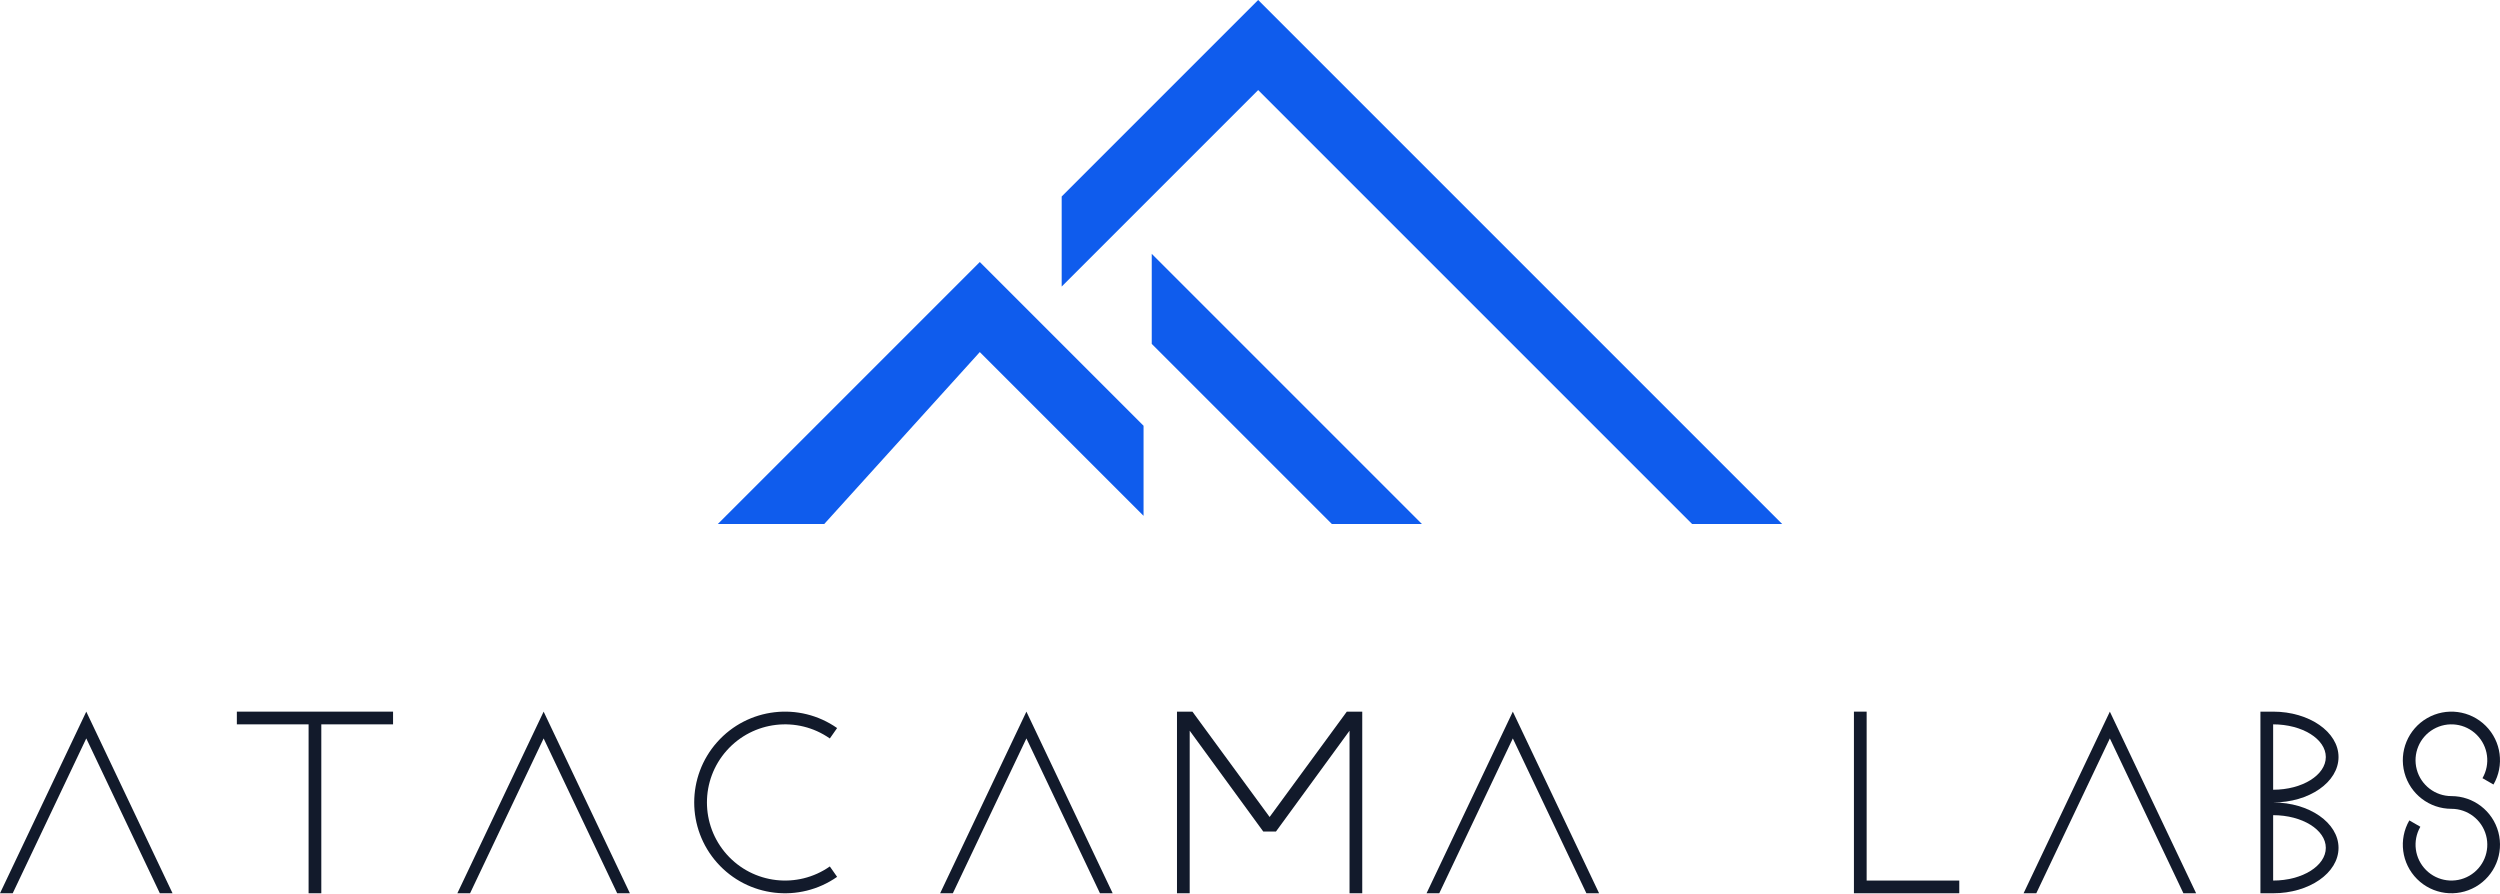
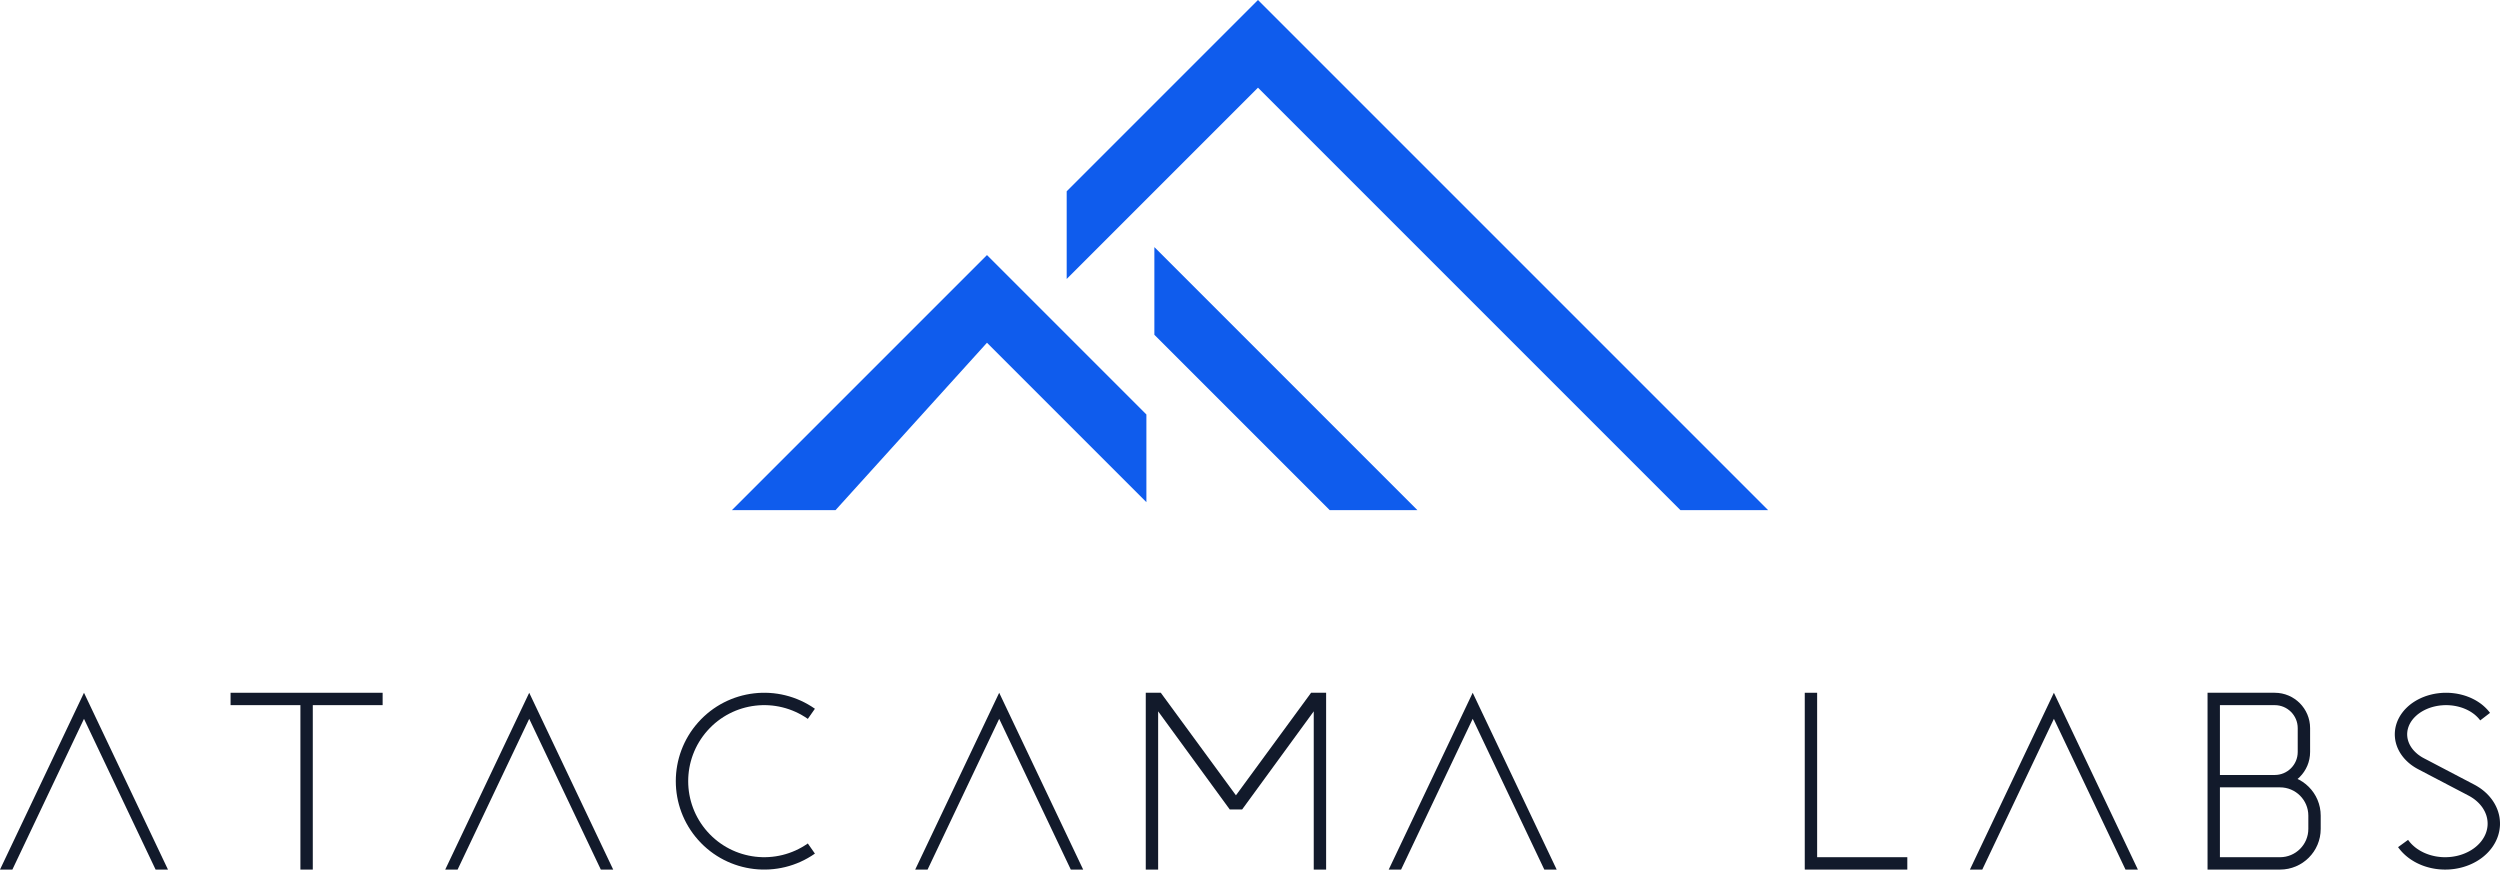
- <svg xmlns="http://www.w3.org/2000/svg" viewBox="0 0 1376.4 491.8" width="1376.4" height="491.8" role="img" aria-label="ATACAMA LABS">
-   <g fill="#0F5CED" transform="translate(395.19 0) scale(4.50781)">
+ <svg xmlns="http://www.w3.org/2000/svg" viewBox="0 0 1413.9 491.8" width="1413.9" height="491.8" role="img" aria-label="ATACAMA LABS">
+   <g fill="#0F5CED" transform="translate(413.94 0) scale(4.508)">
    <path d="M42 24 L66 0 L130 64 L119 64 L66 11 L42 35 Z" />
    <path d="M0 64 L32 32 L52 52 L52 63 L32 43 L13 64 Z" />
    <path d="M53 31 L86 64 L75 64 L53 42 Z" />
  </g>
  <g fill="#121A2B" transform="translate(0 391.8)">
    <path transform="translate(0 0)" d="M0 100 L47.5 0 L95 100 L88 100 L47.5 14.74 L7 100 Z" />
    <path transform="translate(130.4 0)" d="M0 0 L86 0 L86 7 L46.5 7 L46.5 100 L39.5 100 L39.5 7 L0 7 Z" />
    <path transform="translate(251.8 0)" d="M0 100 L47.5 0 L95 100 L88 100 L47.5 14.74 L7 100 Z" />
    <path transform="translate(382.2 0)" d="M78.68 9.04 A50 50 0 1 0 78.68 90.96 L74.67 85.23 A43 43 0 1 1 74.67 14.77 Z" />
    <path transform="translate(517.6 0)" d="M0 100 L47.5 0 L95 100 L88 100 L47.5 14.74 L7 100 Z" />
    <path transform="translate(648 0)" d="M0 0 L8.5 0 L51 58 L93.5 0 L102 0 L102 100 L95 100 L95 10.5 L54.5 66 L47.5 66 L7 10.5 L7 100 L0 100 Z" />
    <path transform="translate(785.4 0)" d="M0 100 L47.5 0 L95 100 L88 100 L47.5 14.74 L7 100 Z" />
    <path transform="translate(1020.7 0)" d="M0 0 L7 0 L7 93 L58 93 L58 100 L0 100 Z" />
    <path transform="translate(1114.1 0)" d="M0 100 L47.5 0 L95 100 L88 100 L47.5 14.74 L7 100 Z" />
-     <path transform="translate(1244.5 0)" d="M0 0 L7 0 L7 100 L0 100 Z M7 0 A36 25 0 0 1 7 50 L7 43 A29 18 0 0 0 7 7 Z M7 50 A36 25 0 0 1 7 100 L7 93 A29 18 0 0 0 7 57 Z" />
-     <path transform="translate(1322.9 0)" d="M49.91 40.13 A26.75 26.75 0 1 0 26.75 53.5 L26.75 46.5 A19.75 19.75 0 1 1 43.85 36.63 Z M26.75 46.5 A26.75 26.75 0 1 1 3.58 59.88 L9.65 63.38 A19.75 19.75 0 1 0 26.75 53.5 Z" />
+     <path transform="translate(1248.5 0)" d="M0 0 L7 0 L7 100 L0 100 Z M3 0 L38 0 A20 20 0 0 1 58 20 L58 33.5 A20 20 0 0 1 38 53.5 L3 53.5 Z M3 7 L3 46.5 L38 46.5 A13 13 0 0 0 51 33.5 L51 20 A13 13 0 0 0 38 7 Z M3 46.5 L41 46.5 A23 23 0 0 1 64 69.5 L64 77 A23 23 0 0 1 41 100 L3 100 Z M3 53.5 L3 93 L41 93 A16 16 0 0 0 57 77 L57 69.5 A16 16 0 0 0 41 53.5 Z" />
+     <path transform="translate(1351.9 0)" d="M56.36 11.37 L55.86 10.72 L55.29 10.03 L54.7 9.37 L54.07 8.72 L53.42 8.09 L52.75 7.48 L52.05 6.89 L51.33 6.32 L50.58 5.78 L49.82 5.26 L49.03 4.76 L48.22 4.28 L47.4 3.83 L46.55 3.4 L45.69 2.99 L44.82 2.61 L43.93 2.26 L43.03 1.92 L42.11 1.62 L41.18 1.34 L40.24 1.09 L39.3 0.86 L38.34 0.66 L37.38 0.48 L36.41 0.34 L35.43 0.22 L34.45 0.12 L33.47 0.05 L32.49 0.01 L31.5 0 L30.51 0.01 L29.53 0.05 L28.55 0.12 L27.57 0.22 L26.59 0.34 L25.62 0.48 L24.66 0.66 L23.7 0.86 L22.76 1.09 L21.82 1.34 L20.89 1.62 L19.97 1.92 L19.07 2.26 L18.18 2.61 L17.31 2.99 L16.45 3.4 L15.6 3.83 L14.78 4.28 L13.97 4.76 L13.18 5.26 L12.42 5.78 L11.67 6.32 L10.95 6.89 L10.25 7.48 L9.58 8.09 L8.93 8.72 L8.3 9.37 L7.71 10.03 L7.14 10.72 L6.6 11.43 L6.09 12.15 L5.61 12.88 L5.16 13.64 L4.75 14.41 L4.36 15.19 L4.01 15.98 L3.7 16.79 L3.42 17.6 L3.18 18.43 L2.97 19.26 L2.8 20.1 L2.67 20.94 L2.58 21.79 L2.52 22.65 L2.5 23.5 L2.52 24.35 L2.58 25.21 L2.67 26.06 L2.8 26.9 L2.97 27.74 L3.18 28.57 L3.42 29.4 L3.7 30.21 L4.01 31.02 L4.36 31.81 L4.75 32.59 L5.16 33.36 L5.61 34.12 L6.09 34.85 L6.6 35.57 L7.14 36.28 L7.71 36.97 L8.3 37.63 L8.93 38.28 L9.58 38.91 L10.25 39.52 L10.95 40.11 L11.67 40.68 L12.42 41.22 L13.18 41.74 L13.97 42.24 L14.78 42.72 L15.56 43.15 L15.69 43.22 L18.54 44.71 L21.39 46.21 L24.24 47.7 L27.09 49.19 L29.94 50.68 L32.79 52.18 L35.64 53.67 L38.49 55.16 L41.34 56.65 L44.18 58.14 L44.9 58.53 L45.58 58.93 L46.24 59.35 L46.89 59.78 L47.51 60.23 L48.11 60.7 L48.69 61.19 L49.25 61.69 L49.78 62.2 L50.29 62.72 L50.77 63.26 L51.23 63.81 L51.67 64.37 L52.08 64.94 L52.46 65.52 L52.81 66.11 L53.14 66.7 L53.45 67.3 L53.72 67.91 L53.97 68.52 L54.2 69.14 L54.39 69.76 L54.56 70.39 L54.7 71.02 L54.81 71.65 L54.9 72.28 L54.96 72.92 L54.99 73.55 L55 74.19 L54.98 74.83 L54.93 75.46 L54.85 76.1 L54.75 76.73 L54.62 77.36 L54.46 77.99 L54.28 78.61 L54.07 79.23 L53.83 79.85 L53.56 80.46 L53.27 81.06 L52.95 81.66 L52.6 82.25 L52.23 82.83 L51.83 83.4 L51.41 83.97 L50.96 84.52 L50.49 85.06 L49.99 85.59 L49.46 86.11 L48.92 86.61 L48.35 87.1 L47.75 87.58 L47.14 88.04 L46.5 88.48 L45.85 88.91 L45.17 89.31 L44.48 89.7 L43.76 90.07 L43.03 90.42 L42.29 90.75 L41.53 91.06 L40.75 91.35 L39.97 91.62 L39.17 91.86 L38.35 92.08 L37.53 92.28 L36.7 92.45 L35.87 92.6 L35.02 92.73 L34.17 92.83 L33.32 92.91 L32.46 92.96 L31.6 92.99 L30.74 93 L29.88 92.98 L29.02 92.94 L28.17 92.87 L27.32 92.77 L26.47 92.66 L25.63 92.52 L24.8 92.35 L23.97 92.16 L23.16 91.95 L22.35 91.72 L21.56 91.46 L20.78 91.18 L20.01 90.88 L19.26 90.56 L18.53 90.22 L17.81 89.85 L17.1 89.47 L16.42 89.07 L15.76 88.65 L15.11 88.22 L14.49 87.77 L13.89 87.3 L13.31 86.81 L12.75 86.31 L12.22 85.8 L11.71 85.28 L11.23 84.74 L10.77 84.19 L10.32 83.61 L10.02 83.19 L4.35 87.31 L4.73 87.83 L5.32 88.58 L5.94 89.33 L6.6 90.06 L7.28 90.76 L7.99 91.44 L8.73 92.11 L9.49 92.74 L10.28 93.36 L11.09 93.95 L11.93 94.51 L12.79 95.05 L13.66 95.57 L14.56 96.06 L15.48 96.52 L16.41 96.95 L17.36 97.36 L18.32 97.74 L19.3 98.09 L20.3 98.41 L21.3 98.7 L22.31 98.96 L23.34 99.2 L24.37 99.4 L25.41 99.58 L26.46 99.72 L27.51 99.84 L28.56 99.92 L29.62 99.97 L30.68 100 L31.74 99.99 L32.8 99.96 L33.86 99.89 L34.91 99.79 L35.96 99.67 L37.01 99.51 L38.04 99.32 L39.07 99.11 L40.09 98.86 L41.1 98.59 L42.1 98.28 L43.09 97.95 L44.06 97.59 L45.02 97.2 L45.97 96.78 L46.89 96.34 L47.8 95.86 L48.69 95.37 L49.56 94.84 L50.41 94.29 L51.23 93.72 L52.04 93.12 L52.82 92.49 L53.57 91.84 L54.3 91.17 L55 90.48 L55.67 89.77 L56.31 89.03 L56.92 88.28 L57.51 87.5 L58.06 86.71 L58.57 85.9 L59.06 85.08 L59.51 84.23 L59.92 83.38 L60.3 82.51 L60.64 81.63 L60.95 80.73 L61.21 79.83 L61.44 78.92 L61.63 78 L61.78 77.08 L61.89 76.15 L61.97 75.21 L62 74.28 L61.99 73.35 L61.94 72.41 L61.85 71.48 L61.73 70.55 L61.56 69.63 L61.36 68.72 L61.11 67.81 L60.83 66.91 L60.51 66.02 L60.15 65.14 L59.76 64.28 L59.33 63.43 L58.87 62.59 L58.37 61.77 L57.84 60.97 L57.28 60.18 L56.68 59.42 L56.06 58.67 L55.4 57.94 L54.72 57.24 L54.01 56.56 L53.27 55.89 L52.51 55.26 L51.72 54.64 L50.91 54.05 L50.07 53.49 L49.21 52.95 L48.34 52.43 L47.45 51.95 L44.59 50.45 L41.74 48.96 L38.89 47.47 L36.04 45.97 L33.19 44.48 L30.34 42.99 L27.49 41.5 L24.64 40 L21.79 38.51 L18.94 37.02 L18.92 37.01 L18.24 36.64 L17.63 36.28 L17.03 35.9 L16.46 35.5 L15.9 35.1 L15.36 34.68 L14.85 34.24 L14.36 33.8 L13.89 33.34 L13.44 32.88 L13.01 32.4 L12.61 31.92 L12.24 31.43 L11.88 30.93 L11.55 30.42 L11.25 29.91 L10.97 29.39 L10.71 28.87 L10.48 28.34 L10.28 27.81 L10.09 27.28 L9.94 26.74 L9.8 26.21 L9.69 25.67 L9.61 25.13 L9.55 24.58 L9.51 24.04 L9.5 23.5 L9.51 22.96 L9.55 22.42 L9.61 21.87 L9.69 21.33 L9.8 20.79 L9.94 20.26 L10.09 19.72 L10.28 19.19 L10.48 18.66 L10.71 18.13 L10.97 17.61 L11.25 17.09 L11.55 16.58 L11.88 16.07 L12.24 15.57 L12.61 15.08 L13.01 14.6 L13.44 14.12 L13.89 13.66 L14.36 13.2 L14.85 12.76 L15.36 12.32 L15.9 11.9 L16.46 11.5 L17.03 11.1 L17.63 10.72 L18.24 10.36 L18.88 10.01 L19.53 9.68 L20.19 9.37 L20.88 9.07 L21.57 8.79 L22.28 8.53 L23 8.29 L23.74 8.07 L24.48 7.87 L25.24 7.69 L26 7.53 L26.77 7.39 L27.55 7.27 L28.33 7.17 L29.12 7.1 L29.91 7.04 L30.71 7.01 L31.5 7 L32.29 7.01 L33.09 7.04 L33.88 7.1 L34.67 7.17 L35.45 7.27 L36.23 7.39 L37 7.53 L37.76 7.69 L38.52 7.87 L39.26 8.07 L40 8.29 L40.72 8.53 L41.43 8.79 L42.12 9.07 L42.81 9.37 L43.47 9.68 L44.12 10.01 L44.76 10.36 L45.37 10.72 L45.97 11.1 L46.54 11.5 L47.1 11.9 L47.64 12.32 L48.15 12.76 L48.64 13.2 L49.11 13.66 L49.56 14.12 L49.99 14.6 L50.39 15.08 L50.81 15.63 Z" />
  </g>
</svg>
